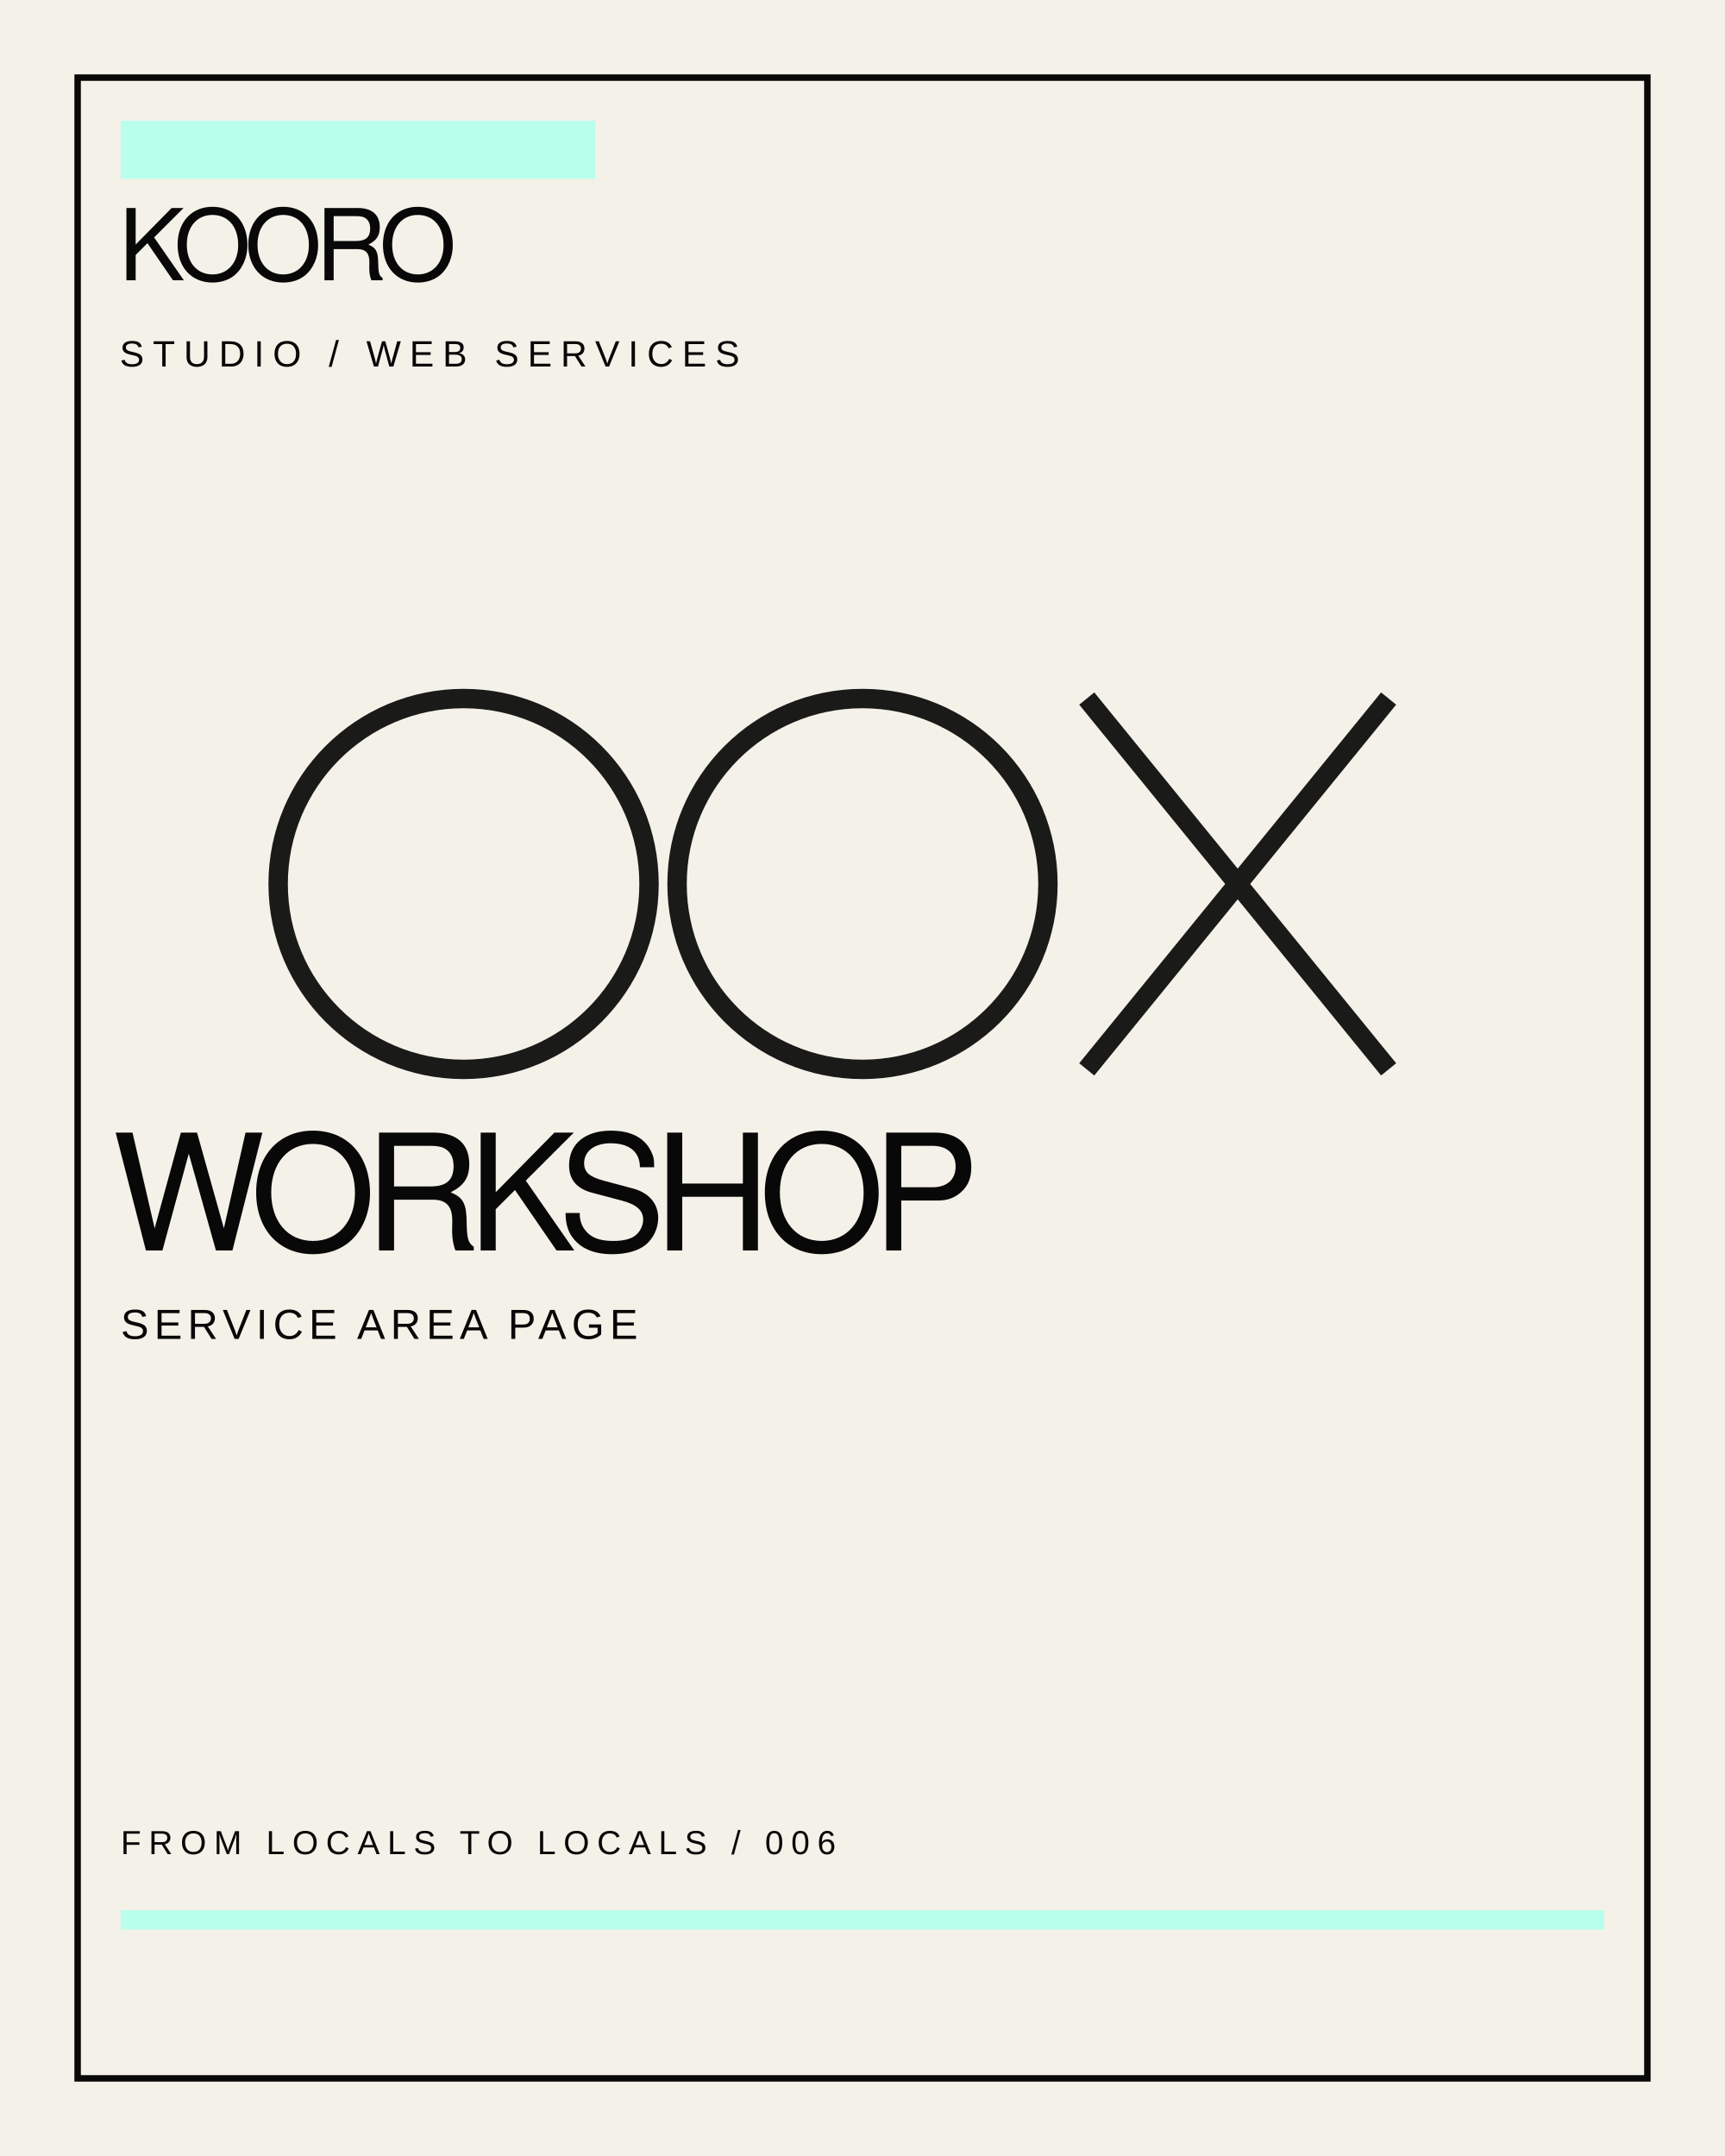
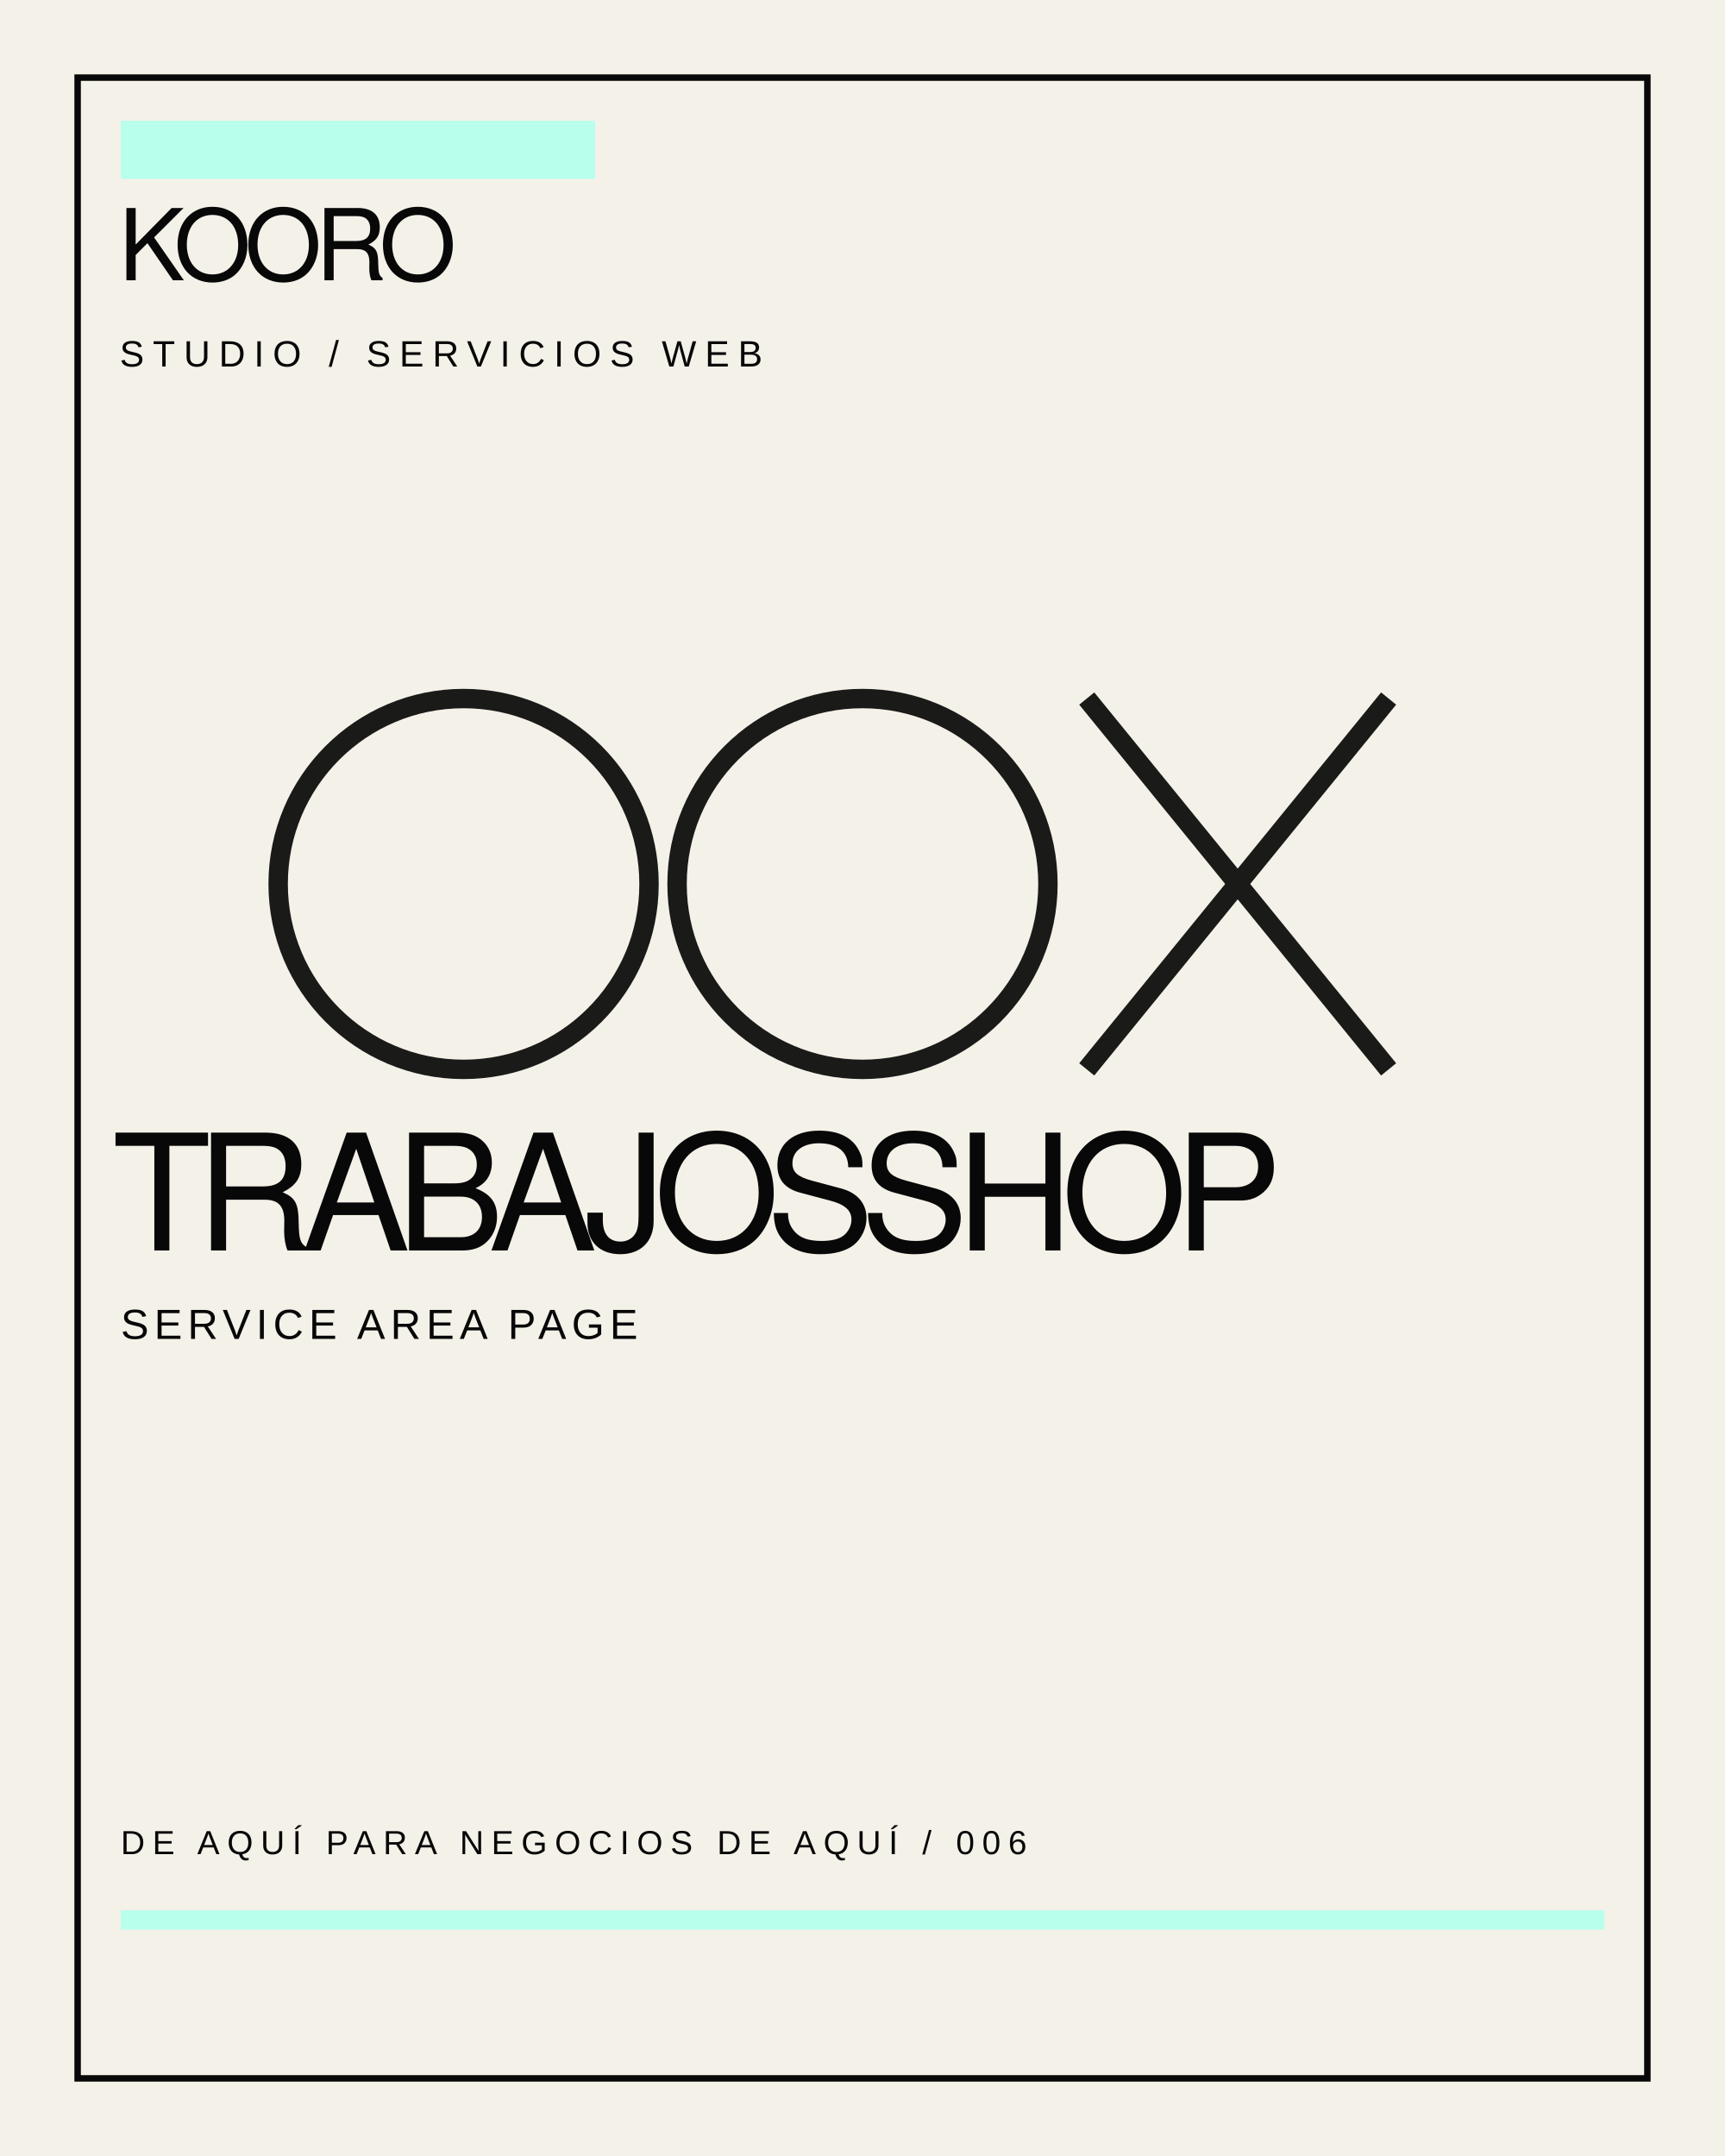
<svg xmlns="http://www.w3.org/2000/svg" viewBox="0 0 1600 2000" role="img" aria-labelledby="title desc">
  <rect width="1600" height="2000" fill="#f4f1e8" />
  <rect x="72" y="72" width="1456" height="1856" fill="none" stroke="#080808" stroke-width="6" />
  <rect x="112" y="112" width="440" height="54" fill="#b8ffec" />
  <text x="110" y="260" fill="#080808" font-family="Arial Black, Helvetica, sans-serif" font-size="92" letter-spacing="-6">KOORO</text>
-   <text x="111" y="340" fill="#080808" font-family="Arial, Helvetica, sans-serif" font-size="34" letter-spacing="8">STUDIO / WEB SERVICES</text>
+   <text x="111" y="340" fill="#080808" font-family="Arial, Helvetica, sans-serif" font-size="34" letter-spacing="8">STUDIO / SERVICIOS WEB</text>
  <g fill="none" stroke="#080808" stroke-width="18" opacity="0.92">
    <circle cx="430" cy="820" r="172" />
    <circle cx="800" cy="820" r="172" />
    <path d="M1008 648 L1288 992 M1288 648 L1008 992" />
  </g>
-   <text x="104" y="1160" fill="#080808" font-family="Arial Black, Helvetica, sans-serif" font-size="150" letter-spacing="-11">WORKSHOP</text>
+   <text x="104" y="1160" fill="#080808" font-family="Arial Black, Helvetica, sans-serif" font-size="150" letter-spacing="-11">TRABAJOSSHOP</text>
  <text x="112" y="1242" fill="#080808" font-family="Arial, Helvetica, sans-serif" font-size="39" letter-spacing="5">SERVICE AREA PAGE</text>
-   <text x="112" y="1720" fill="#080808" font-family="Arial, Helvetica, sans-serif" font-size="31" letter-spacing="7">FROM LOCALS TO LOCALS / 006</text>
+   <text x="112" y="1720" fill="#080808" font-family="Arial, Helvetica, sans-serif" font-size="31" letter-spacing="7">DE AQUÍ PARA NEGOCIOS DE AQUÍ / 006</text>
  <rect x="112" y="1772" width="1376" height="18" fill="#b8ffec" />
</svg>
